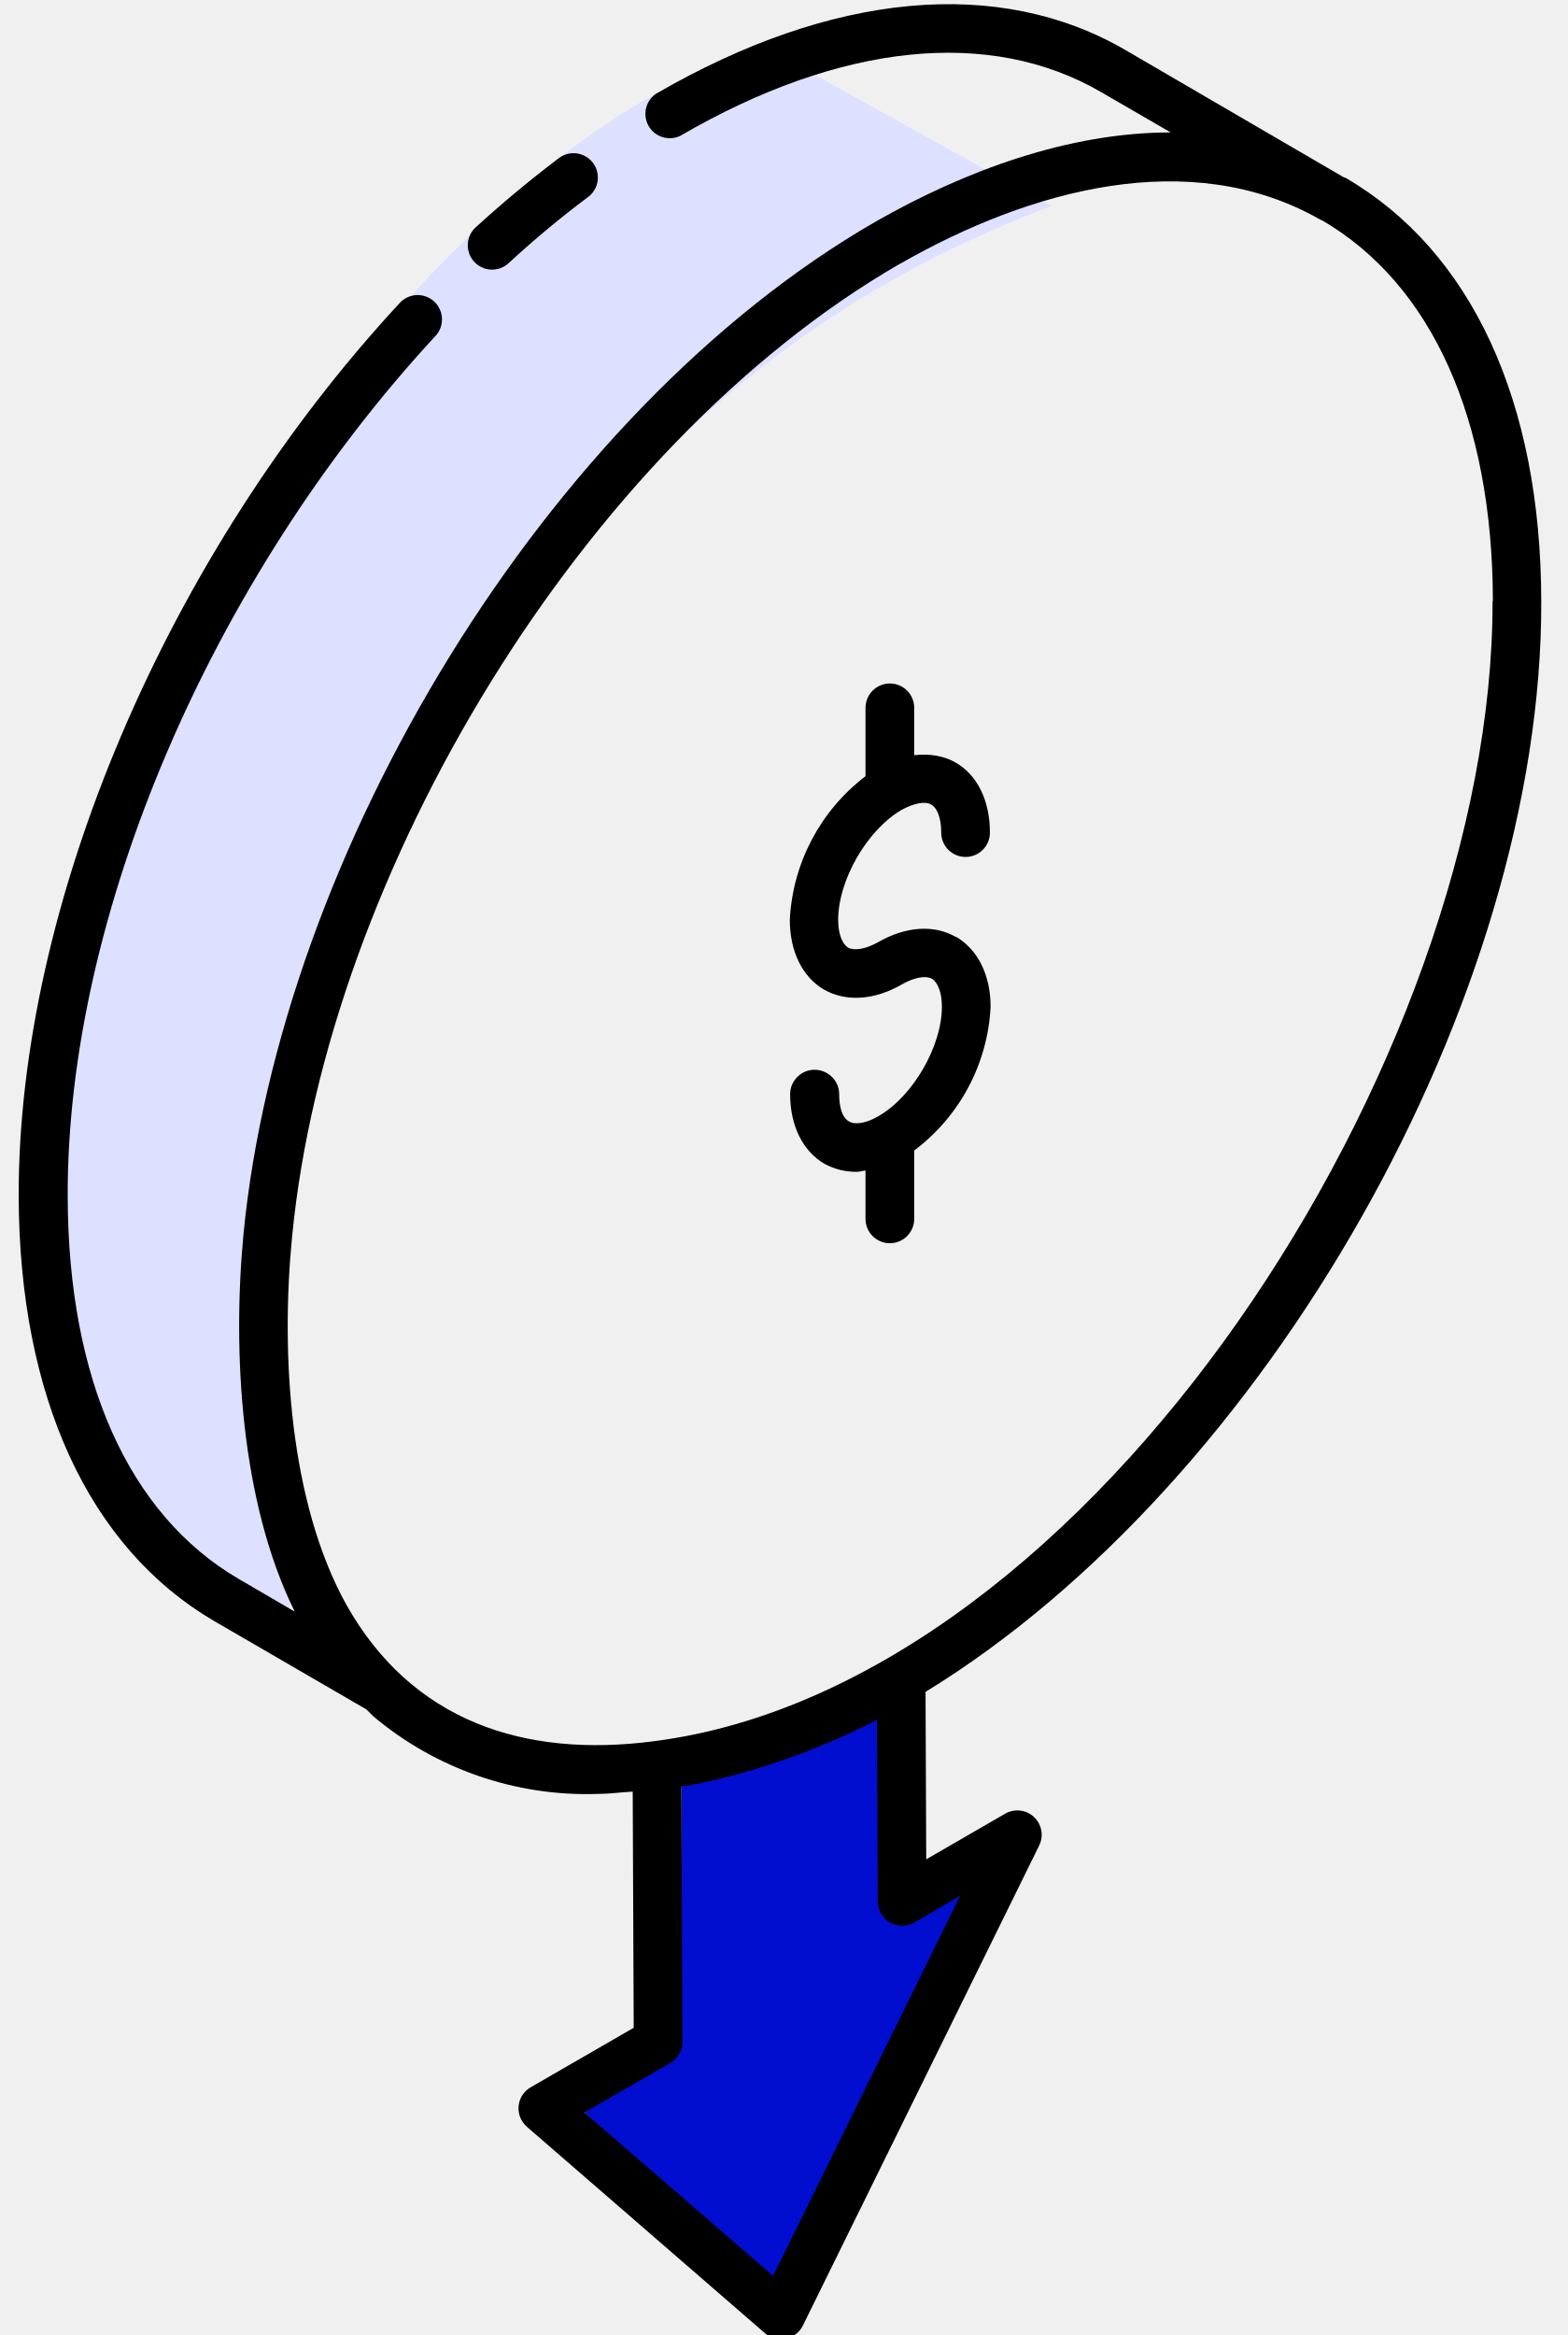
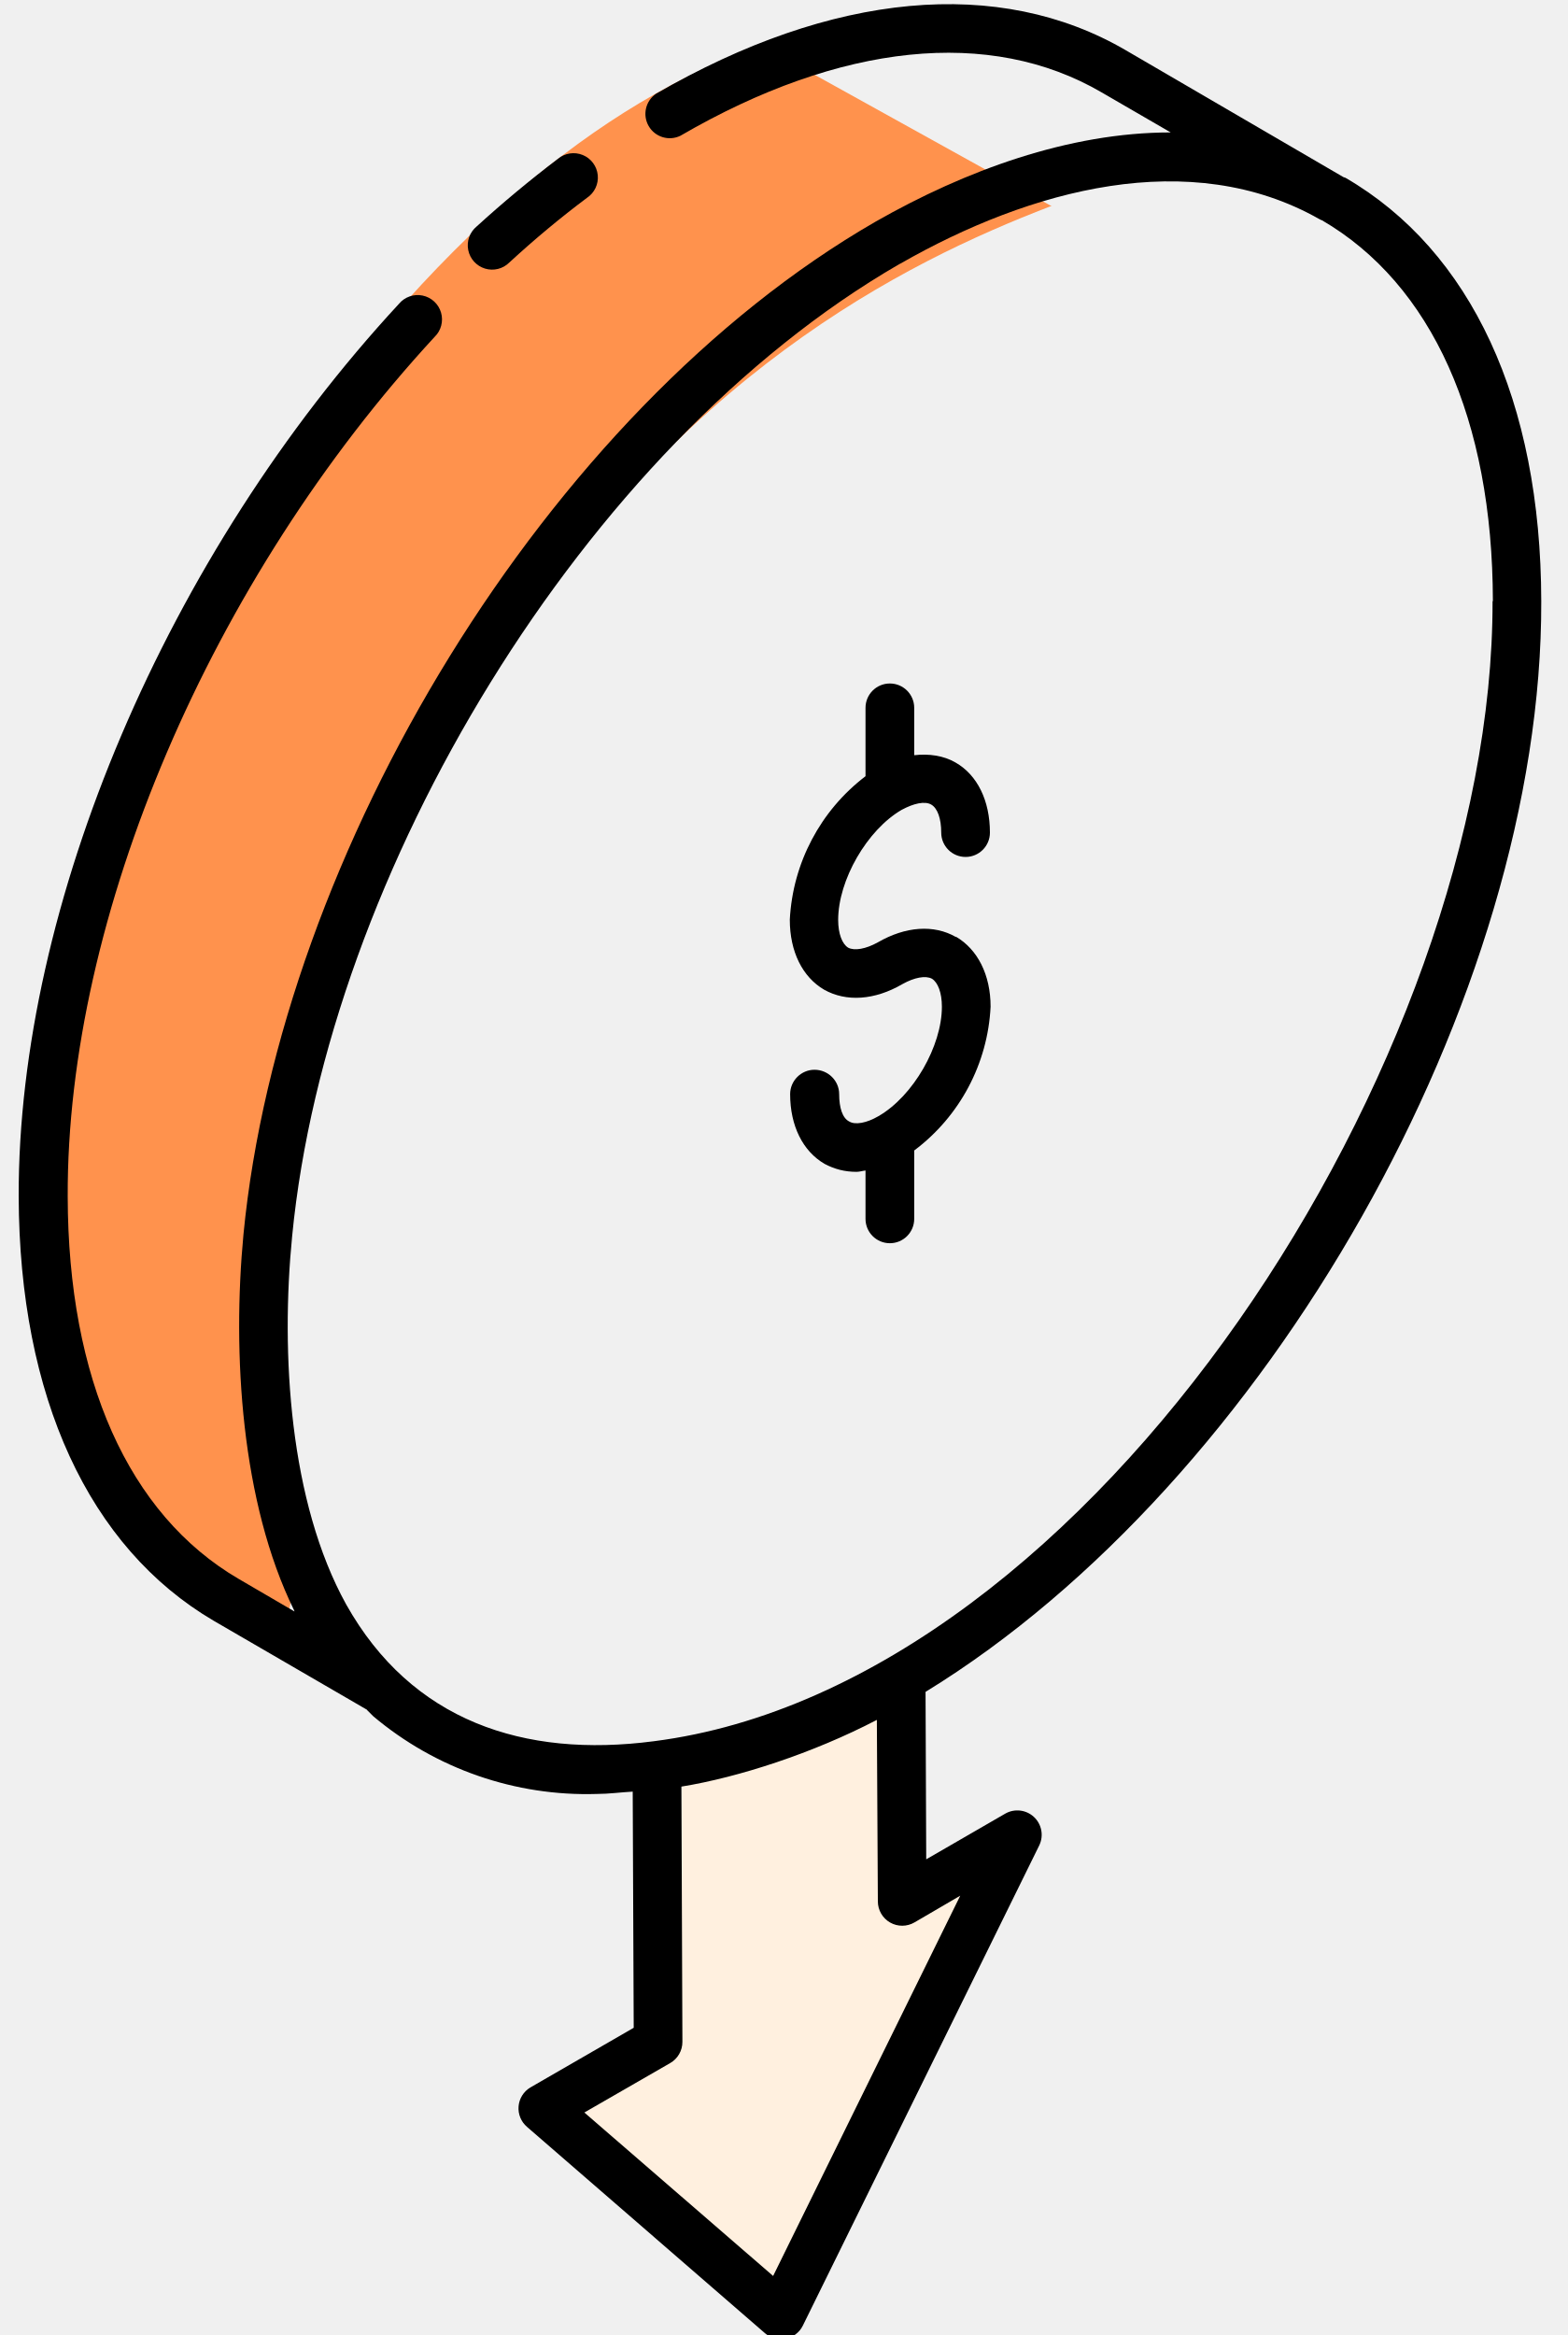
<svg xmlns="http://www.w3.org/2000/svg" xmlns:xlink="http://www.w3.org/1999/xlink" width="47" height="70" viewBox="0 0 47 70">
  <defs>
    <path id="a" d="M0 0h47v70H0z" />
  </defs>
  <g fill="none" fill-rule="evenodd">
    <mask id="b" fill="#fff">
      <use xlink:href="#a" />
    </mask>
-     <path fill="#010ED0" mask="url(#b)" d="M20.43 53.56v7.64l-2.91 2.13 5.87 5.64 6.31-12.99-3.01.78v-6.3z" />
-     <path d="M19.7 49.04c8 0-6.77-5.43-6.08-27.43.7-22 16.99-25.88 8.38-26.18C13.4-4.87 5.56 3.1 4.8 22.14c-.55 13.46 6.9 26.9 14.9 26.9Z" fill="#DEE0FF" mask="url(#b)" transform="rotate(29 14.63 22.23)" />
+     <path fill="#fff0df" mask="url(#b)" d="M20.43 53.56v7.64l-2.91 2.13 5.87 5.64 6.31-12.99-3.01.78v-6.3z" />
+     <path d="M19.7 49.04c8 0-6.77-5.43-6.08-27.43.7-22 16.99-25.88 8.38-26.18C13.4-4.87 5.56 3.1 4.8 22.14c-.55 13.46 6.9 26.9 14.9 26.9Z" fill="#FF924D" mask="url(#b)" transform="rotate(29 14.63 22.23)" />
    <path d="m11 51.26.19.19a9.93 9.93 0 0 0 6.71 2.33c.35 0 .71-.05 1.07-.07l.03 7.08-3.1 1.79a.73.73 0 0 0-.1 1.18l7.14 6.19c.35.3.92.2 1.13-.23l7.09-14.4a.73.73 0 0 0-1.02-.95l-2.37 1.37-.02-5.02c10.24-6.28 18.5-20.84 18.46-32.7-.01-6-2.1-10.5-5.87-12.69l-.06-.02-6.52-3.8c-3.8-2.22-8.81-1.76-14.09 1.3a.73.73 0 0 0 .73 1.26c4.8-2.79 9.29-3.25 12.63-1.3l2.07 1.2c-3.07 0-6.17 1.15-8.84 2.67C16.36 12.34 8.41 25.58 7.3 37c-.34 3.58-.07 8.04 1.52 11.28l.01.03-1.68-.98c-3.3-1.93-5.11-6-5.12-11.46-.03-8.4 4.29-18.5 11-25.77a.73.73 0 1 0-1.07-.99C5 16.63.54 27.13.56 35.87c.02 6 2.1 10.52 5.85 12.72l4.6 2.67Zm17.79 5.57-5.61 11.4-5.66-4.9 2.57-1.48a.73.73 0 0 0 .37-.64l-.03-7.65c1.72-.28 3.94-1 5.86-2l.03 5.44a.73.73 0 0 0 1.1.63l1.37-.8Zm15.96-38.81c.03 13.65-11.96 32.5-25.15 34.18-3.9.51-7.26-.61-9.22-4.1-1.7-3.07-1.97-7.52-1.62-11.05 1.06-10.88 8.73-23.65 18.2-29.13L27 7.9c3.88-2.22 8.68-3.53 12.56-1.33l.06.03h.01c3.3 1.92 5.12 5.97 5.13 11.42Z" fill="#000" mask="url(#b)" />
    <path d="M16.73 4.76a34.9 34.9 0 0 0-2.44 2.03.73.73 0 1 0 .98 1.08c.76-.7 1.54-1.35 2.33-1.94a.73.73 0 1 0-.87-1.17Z" fill="#000" mask="url(#b)" />
    <path d="M26.28 13.42c-7.32 4.22-13.25 14.5-13.22 22.9.02 8.73 6.4 12.43 14.03 8.02 7.32-4.22 13.24-14.5 13.22-22.92-.02-8.72-6.4-12.4-14.03-8Zm.09 29.66c-6.7 3.86-11.83.8-11.86-6.77-.02-7.93 5.59-17.63 12.5-21.63 6.65-3.84 11.83-.85 11.85 6.74.02 7.95-5.59 17.67-12.5 21.66Z" mask="url(#b)" />
    <path d="M28.66 28.09c-.66-.38-1.51-.32-2.34.16-.36.2-.7.26-.89.16-.18-.11-.3-.42-.3-.83 0-1.2.87-2.7 1.9-3.3.37-.2.7-.27.89-.16.19.11.3.42.3.84a.73.73 0 0 0 1.46 0c0-.96-.38-1.73-1.03-2.1-.36-.21-.8-.27-1.24-.22v-1.42a.73.73 0 0 0-1.46 0v2.05a5.78 5.78 0 0 0-2.27 4.3c0 .96.38 1.72 1.03 2.1.66.37 1.51.32 2.35-.17.36-.2.69-.26.88-.16.18.11.3.42.3.84 0 1.18-.86 2.68-1.9 3.28-.36.21-.7.27-.88.16-.2-.1-.3-.41-.3-.82 0-.4-.33-.73-.74-.73-.4 0-.73.33-.73.73 0 .95.38 1.71 1.03 2.09.3.16.61.24.96.24.09 0 .18-.03.27-.04v1.45a.73.73 0 0 0 1.46 0v-2.05a5.74 5.74 0 0 0 2.29-4.31c0-.96-.39-1.72-1.04-2.1Z" fill="#000" mask="url(#b)" />
  </g>
</svg>
